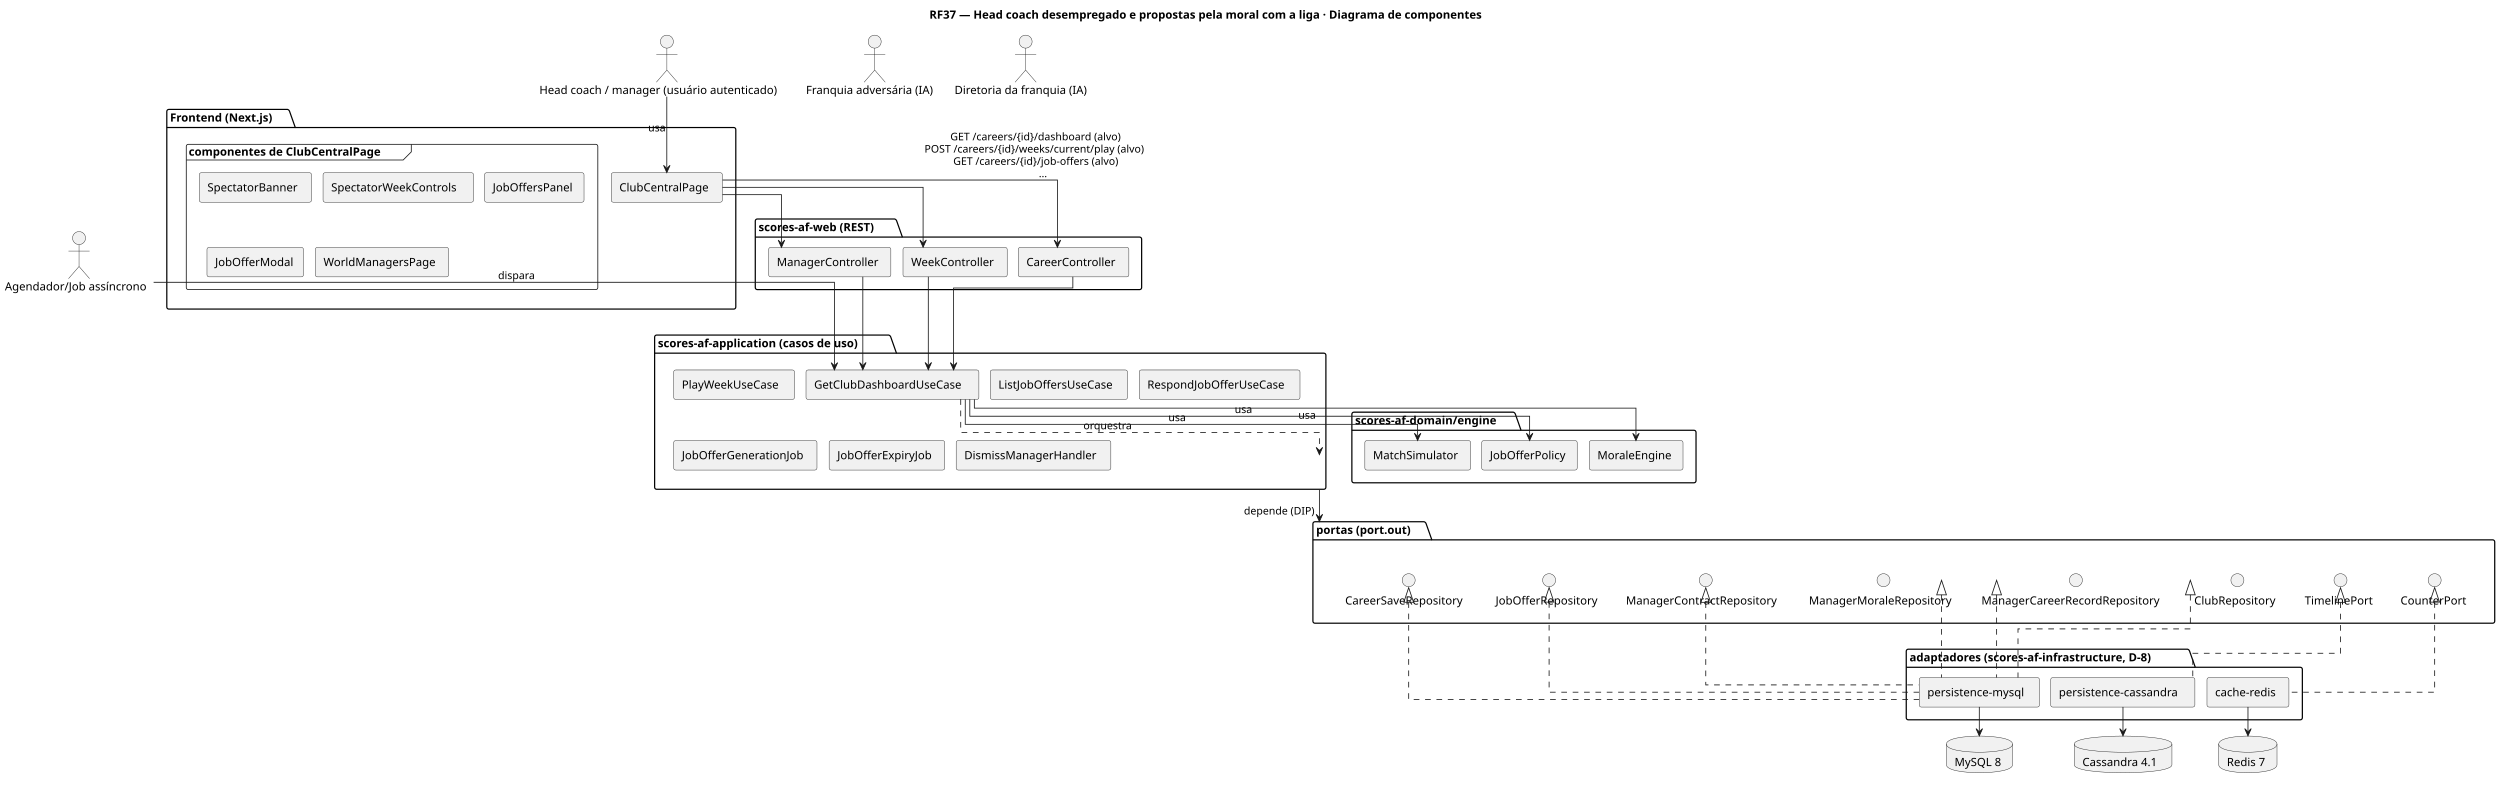
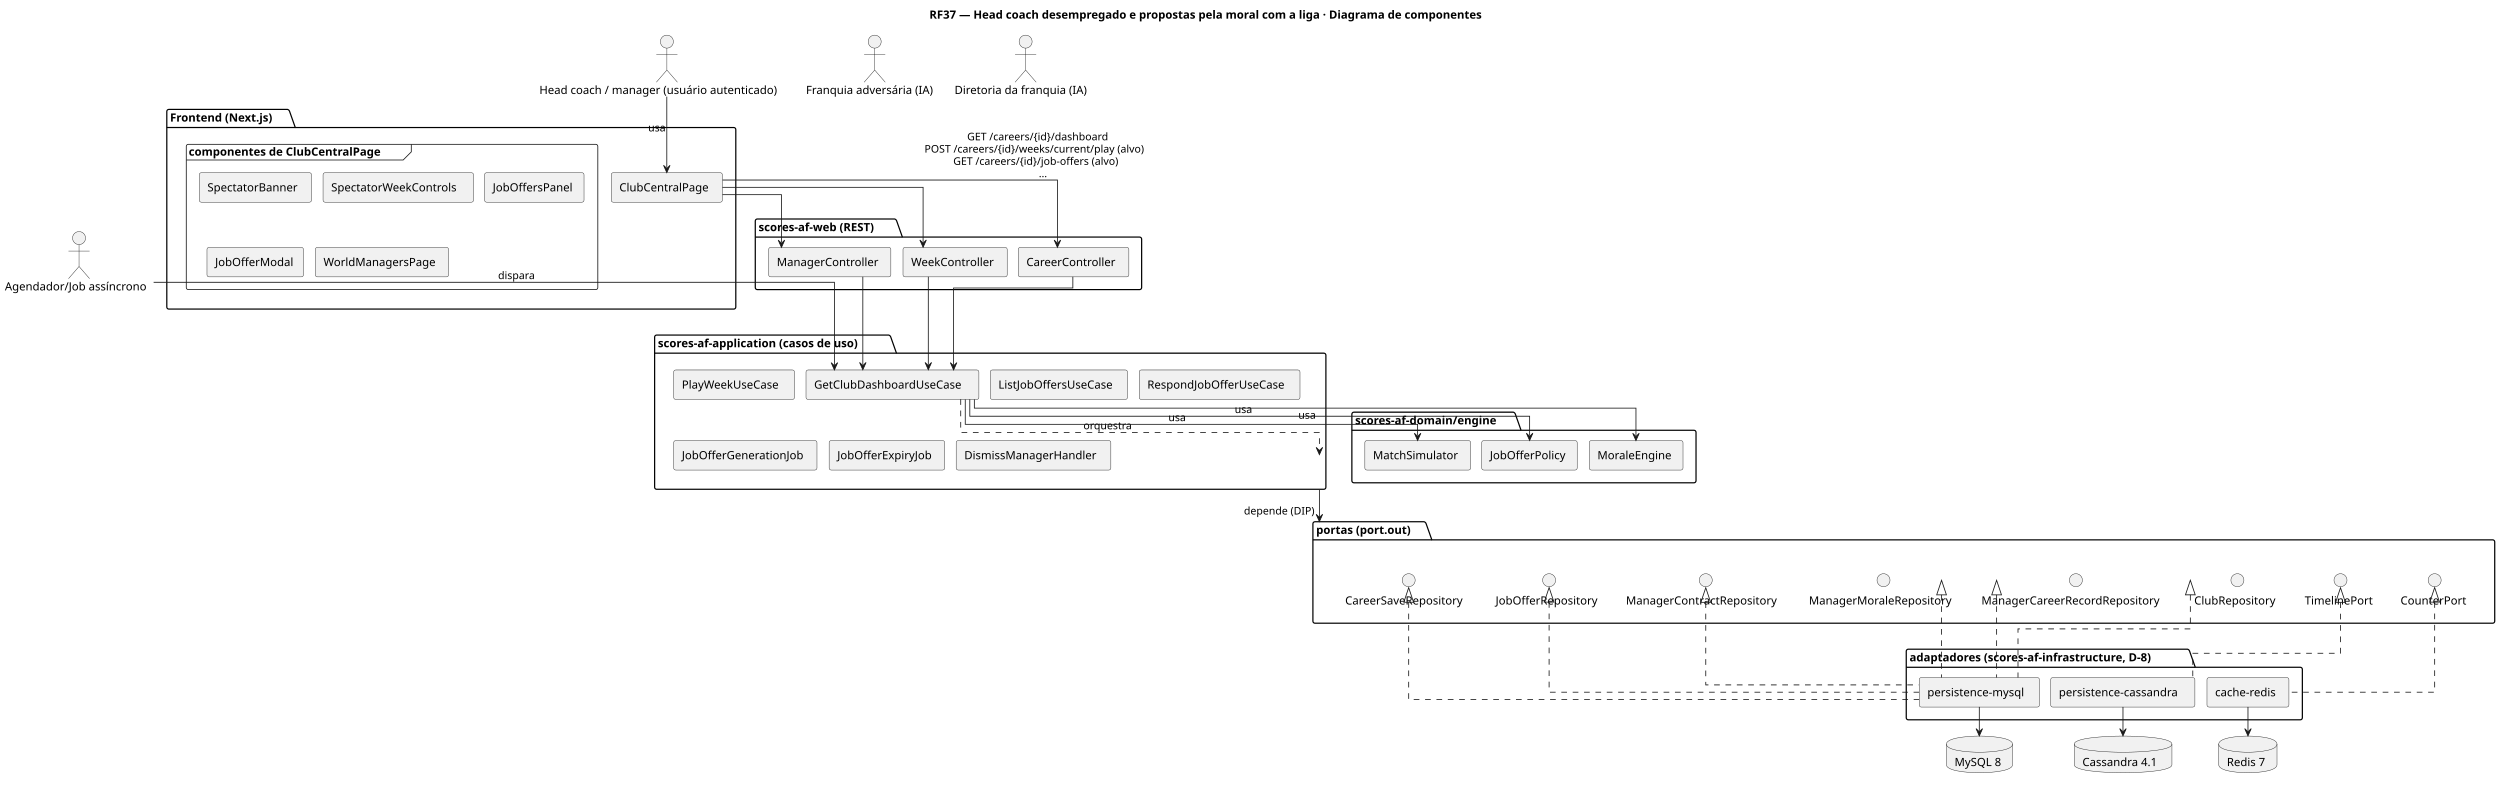
<svg xmlns="http://www.w3.org/2000/svg" contentStyleType="text/css" data-diagram-type="DESCRIPTION" height="969px" preserveAspectRatio="none" style="width:3080px;height:969px;background:#FFFFFF;" version="1.1" viewBox="0 0 3080 969" width="3080px" zoomAndPan="magnify">
  <defs />
  <g>
    <g class="title" data-source-line="1">
      <text fill="#000000" font-family="sans-serif" font-size="14" font-weight="bold" lengthAdjust="spacing" textLength="776.535" x="1144.982" y="22.995">RF37 — Head coach desempregado e propostas pela moral com a liga · Diagrama de componentes</text>
    </g>
    <g class="cluster" data-entity="pkg_fe" data-source-line="10" data-uid="ent0006" id="cluster_pkg_fe">
      <path d="M208,134.797 L354.284,134.797 A3.75,3.75 0 0 1 356.784,137.297 L363.784,157.094 L904,157.094 A2.5,2.5 0 0 1 906.5,159.594 L906.5,378.297 A2.5,2.5 0 0 1 904,380.797 L208,380.797 A2.5,2.5 0 0 1 205.5,378.297 L205.5,137.297 A2.5,2.5 0 0 1 208,134.797" fill="none" style="stroke:#000000;stroke-width:1.5;" />
      <line style="stroke:#000000;stroke-width:1.5;" x1="205.5" x2="363.784" y1="157.094" y2="157.094" />
      <text fill="#000000" font-family="sans-serif" font-size="14" font-weight="bold" lengthAdjust="spacing" textLength="145.284" x="209.5" y="149.792">Frontend (Next.js)</text>
    </g>
    <g class="cluster" data-entity="pkg_fe_sub" data-source-line="12" data-uid="ent0008" id="cluster_pkg_fe_sub">
      <rect fill="none" height="179" rx="2.5" ry="2.5" style="stroke:#181818;stroke-width:1;" width="507" x="229.5" y="177.797" />
      <path d="M506.724,177.797 L506.724,187.094 L496.724,197.094 L229.5,197.094" fill="none" style="stroke:#181818;stroke-width:1;" />
      <text fill="#000000" font-family="sans-serif" font-size="14" font-weight="bold" lengthAdjust="spacing" textLength="267.224" x="232.5" y="191.792">componentes de ClubCentralPage</text>
    </g>
    <g class="cluster" data-entity="pkg_web" data-source-line="20" data-uid="ent0014" id="cluster_pkg_web">
      <path d="M933,269.797 L1102.239,269.797 A3.75,3.75 0 0 1 1104.739,272.297 L1111.739,292.094 L1404,292.094 A2.5,2.5 0 0 1 1406.5,294.594 L1406.5,354.297 A2.5,2.5 0 0 1 1404,356.797 L933,356.797 A2.5,2.5 0 0 1 930.5,354.297 L930.5,272.297 A2.5,2.5 0 0 1 933,269.797" fill="none" style="stroke:#000000;stroke-width:1.5;" />
      <line style="stroke:#000000;stroke-width:1.5;" x1="930.5" x2="1111.739" y1="292.094" y2="292.094" />
      <text fill="#000000" font-family="sans-serif" font-size="14" font-weight="bold" lengthAdjust="spacing" textLength="168.239" x="934.5" y="284.792">scores-af-web (REST)</text>
    </g>
    <g class="cluster" data-entity="pkg_app" data-source-line="25" data-uid="ent0018" id="cluster_pkg_app">
      <path d="M809,412.797 L1094.936,412.797 A3.75,3.75 0 0 1 1097.436,415.297 L1104.436,435.094 L1631,435.094 A2.5,2.5 0 0 1 1633.5,437.594 L1633.5,600.297 A2.5,2.5 0 0 1 1631,602.797 L809,602.797 A2.5,2.5 0 0 1 806.5,600.297 L806.5,415.297 A2.5,2.5 0 0 1 809,412.797" fill="none" style="stroke:#000000;stroke-width:1.5;" />
      <line style="stroke:#000000;stroke-width:1.5;" x1="806.5" x2="1104.436" y1="435.094" y2="435.094" />
      <text fill="#000000" font-family="sans-serif" font-size="14" font-weight="bold" lengthAdjust="spacing" textLength="284.935" x="810.5" y="427.792">scores-af-application (casos de uso)</text>
    </g>
    <g class="cluster" data-entity="pkg_eng" data-source-line="34" data-uid="ent0026" id="cluster_pkg_eng">
      <path d="M1668,507.797 L1864.439,507.797 A3.75,3.75 0 0 1 1866.939,510.297 L1873.939,530.094 L2087,530.094 A2.5,2.5 0 0 1 2089.5,532.594 L2089.5,592.297 A2.5,2.5 0 0 1 2087,594.797 L1668,594.797 A2.5,2.5 0 0 1 1665.5,592.297 L1665.5,510.297 A2.5,2.5 0 0 1 1668,507.797" fill="none" style="stroke:#000000;stroke-width:1.5;" />
      <line style="stroke:#000000;stroke-width:1.5;" x1="1665.5" x2="1873.939" y1="530.094" y2="530.094" />
      <text fill="#000000" font-family="sans-serif" font-size="14" font-weight="bold" lengthAdjust="spacing" textLength="195.44" x="1669.5" y="522.792">scores-af-domain/engine</text>
    </g>
    <g class="cluster" data-entity="pkg_ports" data-source-line="39" data-uid="ent0030" id="cluster_pkg_ports">
      <path d="M1620,642.797 L1754.52,642.797 A3.75,3.75 0 0 1 1757.02,645.297 L1764.02,665.094 L3071,665.094 A2.5,2.5 0 0 1 3073.5,667.594 L3073.5,765.297 A2.5,2.5 0 0 1 3071,767.797 L1620,767.797 A2.5,2.5 0 0 1 1617.5,765.297 L1617.5,645.297 A2.5,2.5 0 0 1 1620,642.797" fill="none" style="stroke:#000000;stroke-width:1.5;" />
      <line style="stroke:#000000;stroke-width:1.5;" x1="1617.5" x2="1764.02" y1="665.094" y2="665.094" />
      <text fill="#000000" font-family="sans-serif" font-size="14" font-weight="bold" lengthAdjust="spacing" textLength="133.519" x="1621.5" y="657.792">portas (port.out)</text>
    </g>
    <g class="cluster" data-entity="pkg_ad" data-source-line="49" data-uid="ent0039" id="cluster_pkg_ad">
      <path d="M2351,799.797 L2695.089,799.797 A3.75,3.75 0 0 1 2697.589,802.297 L2704.589,822.094 L2834,822.094 A2.5,2.5 0 0 1 2836.5,824.594 L2836.5,884.297 A2.5,2.5 0 0 1 2834,886.797 L2351,886.797 A2.5,2.5 0 0 1 2348.5,884.297 L2348.5,802.297 A2.5,2.5 0 0 1 2351,799.797" fill="none" style="stroke:#000000;stroke-width:1.5;" />
      <line style="stroke:#000000;stroke-width:1.5;" x1="2348.5" x2="2704.589" y1="822.094" y2="822.094" />
      <text fill="#000000" font-family="sans-serif" font-size="14" font-weight="bold" lengthAdjust="spacing" textLength="343.089" x="2352.5" y="814.792">adaptadores (scores-af-infrastructure, D-8)</text>
    </g>
    <g class="entity" data-entity="c5" data-source-line="11" data-uid="ent0007" id="entity_c5">
      <rect fill="#F1F1F1" height="36.297" rx="2.5" ry="2.5" style="stroke:#181818;stroke-width:0.5;" width="136.922" x="753" y="212.797" />
      <text fill="#000000" font-family="sans-serif" font-size="14" lengthAdjust="spacing" textLength="116.922" x="763" y="235.792">ClubCentralPage</text>
    </g>
    <g class="entity" data-entity="c6" data-source-line="13" data-uid="ent0009" id="entity_c6">
      <rect fill="#F1F1F1" height="36.297" rx="2.5" ry="2.5" style="stroke:#181818;stroke-width:0.5;" width="138.262" x="245.5" y="212.797" />
      <text fill="#000000" font-family="sans-serif" font-size="14" lengthAdjust="spacing" textLength="118.262" x="255.5" y="235.792">SpectatorBanner</text>
    </g>
    <g class="entity" data-entity="c7" data-source-line="14" data-uid="ent0010" id="entity_c7">
      <rect fill="#F1F1F1" height="36.297" rx="2.5" ry="2.5" style="stroke:#181818;stroke-width:0.5;" width="185.348" x="398" y="212.797" />
      <text fill="#000000" font-family="sans-serif" font-size="14" lengthAdjust="spacing" textLength="165.348" x="408" y="235.792">SpectatorWeekControls</text>
    </g>
    <g class="entity" data-entity="c8" data-source-line="15" data-uid="ent0011" id="entity_c8">
      <rect fill="#F1F1F1" height="36.297" rx="2.5" ry="2.5" style="stroke:#181818;stroke-width:0.5;" width="122.519" x="597" y="212.797" />
      <text fill="#000000" font-family="sans-serif" font-size="14" lengthAdjust="spacing" textLength="102.519" x="607" y="235.792">JobOffersPanel</text>
    </g>
    <g class="entity" data-entity="c9" data-source-line="16" data-uid="ent0012" id="entity_c9">
      <rect fill="#F1F1F1" height="36.297" rx="2.5" ry="2.5" style="stroke:#181818;stroke-width:0.5;" width="118.827" x="255" y="304.797" />
      <text fill="#000000" font-family="sans-serif" font-size="14" lengthAdjust="spacing" textLength="98.827" x="265" y="327.792">JobOfferModal</text>
    </g>
    <g class="entity" data-entity="c10" data-source-line="17" data-uid="ent0013" id="entity_c10">
      <rect fill="#F1F1F1" height="36.297" rx="2.5" ry="2.5" style="stroke:#181818;stroke-width:0.5;" width="164.122" x="388.5" y="304.797" />
      <text fill="#000000" font-family="sans-serif" font-size="14" lengthAdjust="spacing" textLength="144.122" x="398.5" y="327.792">WorldManagersPage</text>
    </g>
    <g class="entity" data-entity="c11" data-source-line="21" data-uid="ent0015" id="entity_c11">
      <rect fill="#F1F1F1" height="36.297" rx="2.5" ry="2.5" style="stroke:#181818;stroke-width:0.5;" width="136.266" x="1254.5" y="304.797" />
      <text fill="#000000" font-family="sans-serif" font-size="14" lengthAdjust="spacing" textLength="116.266" x="1264.5" y="327.792">CareerController</text>
    </g>
    <g class="entity" data-entity="c12" data-source-line="22" data-uid="ent0016" id="entity_c12">
      <rect fill="#F1F1F1" height="36.297" rx="2.5" ry="2.5" style="stroke:#181818;stroke-width:0.5;" width="128.35" x="1112.5" y="304.797" />
      <text fill="#000000" font-family="sans-serif" font-size="14" lengthAdjust="spacing" textLength="108.35" x="1122.5" y="327.792">WeekController</text>
    </g>
    <g class="entity" data-entity="c13" data-source-line="23" data-uid="ent0017" id="entity_c13">
      <rect fill="#F1F1F1" height="36.297" rx="2.5" ry="2.5" style="stroke:#181818;stroke-width:0.5;" width="150.539" x="947" y="304.797" />
      <text fill="#000000" font-family="sans-serif" font-size="14" lengthAdjust="spacing" textLength="130.539" x="957" y="327.792">ManagerController</text>
    </g>
    <g class="entity" data-entity="c14" data-source-line="26" data-uid="ent0019" id="entity_c14">
      <rect fill="#F1F1F1" height="36.297" rx="2.5" ry="2.5" style="stroke:#181818;stroke-width:0.5;" width="212.992" x="993" y="455.797" />
      <text fill="#000000" font-family="sans-serif" font-size="14" lengthAdjust="spacing" textLength="192.992" x="1003" y="478.792">GetClubDashboardUseCase</text>
    </g>
    <g class="entity" data-entity="c15" data-source-line="27" data-uid="ent0020" id="entity_c15">
      <rect fill="#F1F1F1" height="36.297" rx="2.5" ry="2.5" style="stroke:#181818;stroke-width:0.5;" width="148.789" x="830" y="455.797" />
      <text fill="#000000" font-family="sans-serif" font-size="14" lengthAdjust="spacing" textLength="128.789" x="840" y="478.792">PlayWeekUseCase</text>
    </g>
    <g class="entity" data-entity="c16" data-source-line="28" data-uid="ent0021" id="entity_c16">
      <rect fill="#F1F1F1" height="36.297" rx="2.5" ry="2.5" style="stroke:#181818;stroke-width:0.5;" width="169.01" x="1220" y="455.797" />
      <text fill="#000000" font-family="sans-serif" font-size="14" lengthAdjust="spacing" textLength="149.01" x="1230" y="478.792">ListJobOffersUseCase</text>
    </g>
    <g class="entity" data-entity="c17" data-source-line="29" data-uid="ent0022" id="entity_c17">
      <rect fill="#F1F1F1" height="36.297" rx="2.5" ry="2.5" style="stroke:#181818;stroke-width:0.5;" width="198.09" x="1403.5" y="455.797" />
      <text fill="#000000" font-family="sans-serif" font-size="14" lengthAdjust="spacing" textLength="178.09" x="1413.5" y="478.792">RespondJobOfferUseCase</text>
    </g>
    <g class="entity" data-entity="c18" data-source-line="30" data-uid="ent0023" id="entity_c18">
      <rect fill="#F1F1F1" height="36.297" rx="2.5" ry="2.5" style="stroke:#181818;stroke-width:0.5;" width="176.509" x="830" y="542.797" />
      <text fill="#000000" font-family="sans-serif" font-size="14" lengthAdjust="spacing" textLength="156.509" x="840" y="565.792">JobOfferGenerationJob</text>
    </g>
    <g class="entity" data-entity="c19" data-source-line="31" data-uid="ent0024" id="entity_c19">
      <rect fill="#F1F1F1" height="36.297" rx="2.5" ry="2.5" style="stroke:#181818;stroke-width:0.5;" width="142.356" x="1021.5" y="542.797" />
      <text fill="#000000" font-family="sans-serif" font-size="14" lengthAdjust="spacing" textLength="122.356" x="1031.5" y="565.792">JobOfferExpiryJob</text>
    </g>
    <g class="entity" data-entity="c20" data-source-line="32" data-uid="ent0025" id="entity_c20">
      <rect fill="#F1F1F1" height="36.297" rx="2.5" ry="2.5" style="stroke:#181818;stroke-width:0.5;" width="190.57" x="1178" y="542.797" />
      <text fill="#000000" font-family="sans-serif" font-size="14" lengthAdjust="spacing" textLength="170.57" x="1188" y="565.792">DismissManagerHandler</text>
    </g>
    <g class="entity" data-entity="c21" data-source-line="35" data-uid="ent0027" id="entity_c21">
      <rect fill="#F1F1F1" height="36.297" rx="2.5" ry="2.5" style="stroke:#181818;stroke-width:0.5;" width="115.464" x="1958" y="542.797" />
      <text fill="#000000" font-family="sans-serif" font-size="14" lengthAdjust="spacing" textLength="95.464" x="1968" y="565.792">MoraleEngine</text>
    </g>
    <g class="entity" data-entity="c22" data-source-line="36" data-uid="ent0028" id="entity_c22">
      <rect fill="#F1F1F1" height="36.297" rx="2.5" ry="2.5" style="stroke:#181818;stroke-width:0.5;" width="117.597" x="1825.5" y="542.797" />
      <text fill="#000000" font-family="sans-serif" font-size="14" lengthAdjust="spacing" textLength="97.597" x="1835.5" y="565.792">JobOfferPolicy</text>
    </g>
    <g class="entity" data-entity="c23" data-source-line="37" data-uid="ent0029" id="entity_c23">
      <rect fill="#F1F1F1" height="36.297" rx="2.5" ry="2.5" style="stroke:#181818;stroke-width:0.5;" width="130.284" x="1681.5" y="542.797" />
      <text fill="#000000" font-family="sans-serif" font-size="14" lengthAdjust="spacing" textLength="110.284" x="1691.5" y="565.792">MatchSimulator</text>
    </g>
    <g class="entity" data-entity="c24" data-source-line="40" data-uid="ent0031" id="entity_c24">
      <ellipse cx="1735.5" cy="714.797" fill="#F1F1F1" rx="8" ry="8" style="stroke:#181818;stroke-width:0.5;" />
      <text fill="#000000" font-family="sans-serif" font-size="14" lengthAdjust="spacing" textLength="156.529" x="1657.235" y="744.792">CareerSaveRepository</text>
    </g>
    <g class="entity" data-entity="c25" data-source-line="41" data-uid="ent0032" id="entity_c25">
      <ellipse cx="1908.5" cy="714.797" fill="#F1F1F1" rx="8" ry="8" style="stroke:#181818;stroke-width:0.5;" />
      <text fill="#000000" font-family="sans-serif" font-size="14" lengthAdjust="spacing" textLength="131.899" x="1842.55" y="744.792">JobOfferRepository</text>
    </g>
    <g class="entity" data-entity="c26" data-source-line="42" data-uid="ent0033" id="entity_c26">
      <ellipse cx="2101.5" cy="714.797" fill="#F1F1F1" rx="8" ry="8" style="stroke:#181818;stroke-width:0.5;" />
      <text fill="#000000" font-family="sans-serif" font-size="14" lengthAdjust="spacing" textLength="196.663" x="2003.168" y="744.792">ManagerContractRepository</text>
    </g>
    <g class="entity" data-entity="c27" data-source-line="43" data-uid="ent0034" id="entity_c27">
      <ellipse cx="2320.5" cy="714.797" fill="#F1F1F1" rx="8" ry="8" style="stroke:#181818;stroke-width:0.5;" />
      <text fill="#000000" font-family="sans-serif" font-size="14" lengthAdjust="spacing" textLength="183.921" x="2228.54" y="744.792">ManagerMoraleRepository</text>
    </g>
    <g class="entity" data-entity="c28" data-source-line="44" data-uid="ent0035" id="entity_c28">
      <ellipse cx="2557.5" cy="714.797" fill="#F1F1F1" rx="8" ry="8" style="stroke:#181818;stroke-width:0.5;" />
      <text fill="#000000" font-family="sans-serif" font-size="14" lengthAdjust="spacing" textLength="232.777" x="2441.111" y="744.792">ManagerCareerRecordRepository</text>
    </g>
    <g class="entity" data-entity="c29" data-source-line="45" data-uid="ent0036" id="entity_c29">
      <ellipse cx="2756.5" cy="714.797" fill="#F1F1F1" rx="8" ry="8" style="stroke:#181818;stroke-width:0.5;" />
      <text fill="#000000" font-family="sans-serif" font-size="14" lengthAdjust="spacing" textLength="106.497" x="2703.251" y="744.792">ClubRepository</text>
    </g>
    <g class="entity" data-entity="c30" data-source-line="46" data-uid="ent0037" id="entity_c30">
      <ellipse cx="2883.5" cy="714.797" fill="#F1F1F1" rx="8" ry="8" style="stroke:#181818;stroke-width:0.5;" />
      <text fill="#000000" font-family="sans-serif" font-size="14" lengthAdjust="spacing" textLength="88.211" x="2839.394" y="744.792">TimelinePort</text>
    </g>
    <g class="entity" data-entity="c31" data-source-line="47" data-uid="ent0038" id="entity_c31">
      <ellipse cx="2999.5" cy="714.797" fill="#F1F1F1" rx="8" ry="8" style="stroke:#181818;stroke-width:0.5;" />
      <text fill="#000000" font-family="sans-serif" font-size="14" lengthAdjust="spacing" textLength="84.198" x="2957.401" y="744.792">CounterPort</text>
    </g>
    <g class="entity" data-entity="c32" data-source-line="50" data-uid="ent0040" id="entity_c32">
      <rect fill="#F1F1F1" height="36.297" rx="2.5" ry="2.5" style="stroke:#181818;stroke-width:0.5;" width="148.065" x="2364.5" y="834.797" />
      <text fill="#000000" font-family="sans-serif" font-size="14" lengthAdjust="spacing" textLength="128.065" x="2374.5" y="857.792">persistence-mysql</text>
    </g>
    <g class="entity" data-entity="c33" data-source-line="51" data-uid="ent0041" id="entity_c33">
      <rect fill="#F1F1F1" height="36.297" rx="2.5" ry="2.5" style="stroke:#181818;stroke-width:0.5;" width="177.609" x="2526.5" y="834.797" />
      <text fill="#000000" font-family="sans-serif" font-size="14" lengthAdjust="spacing" textLength="157.609" x="2536.5" y="857.792">persistence-cassandra</text>
    </g>
    <g class="entity" data-entity="c34" data-source-line="52" data-uid="ent0042" id="entity_c34">
      <rect fill="#F1F1F1" height="36.297" rx="2.5" ry="2.5" style="stroke:#181818;stroke-width:0.5;" width="100.951" x="2719" y="834.797" />
      <text fill="#000000" font-family="sans-serif" font-size="14" lengthAdjust="spacing" textLength="80.951" x="2729" y="857.792">cache-redis</text>
    </g>
    <g class="entity" data-entity="c1" data-source-line="6" data-uid="ent0002" id="entity_c1">
      <ellipse cx="821.6" cy="51.297" fill="#F1F1F1" rx="8" ry="8" style="stroke:#181818;stroke-width:0.5;" />
      <path d="M821.6,59.297 L821.6,86.297 M808.6,67.297 L834.6,67.297 M821.6,86.297 L808.6,101.297 M821.6,86.297 L834.6,101.297" fill="none" style="stroke:#181818;stroke-width:0.5;" />
      <text fill="#000000" font-family="sans-serif" font-size="14" lengthAdjust="spacing" textLength="314.2" x="664.5" y="115.792">Head coach / manager (usuário autenticado)</text>
    </g>
    <g class="entity" data-entity="c2" data-source-line="7" data-uid="ent0003" id="entity_c2">
      <ellipse cx="97.379" cy="293.297" fill="#F1F1F1" rx="8" ry="8" style="stroke:#181818;stroke-width:0.5;" />
      <path d="M97.379,301.297 L97.379,328.297 M84.379,309.297 L110.379,309.297 M97.379,328.297 L84.379,343.297 M97.379,328.297 L110.379,343.297" fill="none" style="stroke:#181818;stroke-width:0.5;" />
      <text fill="#000000" font-family="sans-serif" font-size="14" lengthAdjust="spacing" textLength="182.759" x="6" y="357.792">Agendador/Job assíncrono</text>
    </g>
    <g class="entity" data-entity="c3" data-source-line="8" data-uid="ent0004" id="entity_c3">
      <ellipse cx="1077.619" cy="51.297" fill="#F1F1F1" rx="8" ry="8" style="stroke:#181818;stroke-width:0.5;" />
      <path d="M1077.619,59.297 L1077.619,86.297 M1064.619,67.297 L1090.619,67.297 M1077.619,86.297 L1064.619,101.297 M1077.619,86.297 L1090.619,101.297" fill="none" style="stroke:#181818;stroke-width:0.5;" />
      <text fill="#000000" font-family="sans-serif" font-size="14" lengthAdjust="spacing" textLength="169.237" x="993" y="115.792">Franquia adversária (IA)</text>
    </g>
    <g class="entity" data-entity="c4" data-source-line="9" data-uid="ent0005" id="entity_c4">
      <ellipse cx="1263.565" cy="51.297" fill="#F1F1F1" rx="8" ry="8" style="stroke:#181818;stroke-width:0.5;" />
      <path d="M1263.565,59.297 L1263.565,86.297 M1250.565,67.297 L1276.565,67.297 M1263.565,86.297 L1250.565,101.297 M1263.565,86.297 L1276.565,101.297" fill="none" style="stroke:#181818;stroke-width:0.5;" />
      <text fill="#000000" font-family="sans-serif" font-size="14" lengthAdjust="spacing" textLength="175.13" x="1176" y="115.792">Diretoria da franquia (IA)</text>
    </g>
    <g class="entity" data-entity="s1" data-source-line="54" data-uid="ent0043" id="entity_s1">
      <path d="M2398,916.797 C2398,906.797 2438.714,906.797 2438.714,906.797 C2438.714,906.797 2479.428,906.797 2479.428,916.797 L2479.428,942.094 C2479.428,952.094 2438.714,952.094 2438.714,952.094 C2438.714,952.094 2398,952.094 2398,942.094 L2398,916.797" fill="#F1F1F1" style="stroke:#181818;stroke-width:0.5;" />
      <path d="M2398,916.797 C2398,926.797 2438.714,926.797 2438.714,926.797 C2438.714,926.797 2479.428,926.797 2479.428,916.797" fill="none" style="stroke:#181818;stroke-width:0.5;" />
      <text fill="#000000" font-family="sans-serif" font-size="14" lengthAdjust="spacing" textLength="61.428" x="2408" y="943.792">MySQL 8</text>
    </g>
    <g class="entity" data-entity="s2" data-source-line="55" data-uid="ent0044" id="entity_s2">
      <path d="M2555.5,916.797 C2555.5,906.797 2615.666,906.797 2615.666,906.797 C2615.666,906.797 2675.831,906.797 2675.831,916.797 L2675.831,942.094 C2675.831,952.094 2615.666,952.094 2615.666,952.094 C2615.666,952.094 2555.5,952.094 2555.5,942.094 L2555.5,916.797" fill="#F1F1F1" style="stroke:#181818;stroke-width:0.5;" />
      <path d="M2555.5,916.797 C2555.5,926.797 2615.666,926.797 2615.666,926.797 C2615.666,926.797 2675.831,926.797 2675.831,916.797" fill="none" style="stroke:#181818;stroke-width:0.5;" />
      <text fill="#000000" font-family="sans-serif" font-size="14" lengthAdjust="spacing" textLength="100.331" x="2565.5" y="943.792">Cassandra 4.1</text>
    </g>
    <g class="entity" data-entity="s3" data-source-line="56" data-uid="ent0045" id="entity_s3">
      <path d="M2733.5,916.797 C2733.5,906.797 2769.384,906.797 2769.384,906.797 C2769.384,906.797 2805.269,906.797 2805.269,916.797 L2805.269,942.094 C2805.269,952.094 2769.384,952.094 2769.384,952.094 C2769.384,952.094 2733.5,952.094 2733.5,942.094 L2733.5,916.797" fill="#F1F1F1" style="stroke:#181818;stroke-width:0.5;" />
      <path d="M2733.5,916.797 C2733.5,926.797 2769.384,926.797 2769.384,926.797 C2769.384,926.797 2805.269,926.797 2805.269,916.797" fill="none" style="stroke:#181818;stroke-width:0.5;" />
      <text fill="#000000" font-family="sans-serif" font-size="14" lengthAdjust="spacing" textLength="51.769" x="2743.5" y="943.792">Redis 7</text>
    </g>
    <g class="link" data-entity-1="c1" data-entity-2="c5" data-source-line="57" data-uid="lnk46" id="link_c1_c5">
      <path d="M821.5,119.037 C821.5,149.067 821.5,183.547 821.5,206.637" fill="none" id="c1-to-c5" style="stroke:#181818;stroke-width:1;" />
      <polygon fill="#181818" points="821.5,212.637,825.5,203.637,821.5,207.637,817.5,203.637,821.5,212.637" style="stroke:#181818;stroke-width:1;" />
      <text fill="#000000" font-family="sans-serif" font-size="13" lengthAdjust="spacing" textLength="22.979" x="798.5" y="161.904">usa</text>
    </g>
    <g class="link" data-entity-1="c2" data-entity-2="c14" data-source-line="58" data-uid="lnk47" id="link_c2_c14">
      <path d="M189.27,347.797 C424.02,347.797 1028,347.797 1028,347.797 C1028,347.797 1028,414.907 1028,449.747" fill="none" id="c2-to-c14" style="stroke:#181818;stroke-width:1;" />
      <polygon fill="#181818" points="1028,455.747,1032,446.747,1028,450.747,1024,446.747,1028,455.747" style="stroke:#181818;stroke-width:1;" />
      <text fill="#000000" font-family="sans-serif" font-size="13" lengthAdjust="spacing" textLength="48.166" x="613.61" y="343.864">dispara</text>
    </g>
    <g class="link" data-entity-1="c5" data-entity-2="c11" data-source-line="59" data-uid="lnk48" id="link_c5_c11">
      <path d="M890.2,221.797 C1023.16,221.797 1302.75,221.797 1302.75,221.797 C1302.75,221.797 1302.75,269.687 1302.75,298.737" fill="none" id="c5-to-c11" style="stroke:#181818;stroke-width:1;" />
      <polygon fill="#181818" points="1302.75,304.737,1306.75,295.737,1302.75,299.737,1298.75,295.737,1302.75,304.737" style="stroke:#181818;stroke-width:1;" />
-       <text fill="#000000" font-family="sans-serif" font-size="13" lengthAdjust="spacing" textLength="230.978" x="1170.77" y="172.864">GET /careers/{id}/dashboard (alvo)</text>
+       <text fill="#000000" font-family="sans-serif" font-size="13" lengthAdjust="spacing" textLength="189.477" x="1191.521" y="172.864">GET /careers/{id}/dashboard</text>
      <text fill="#000000" font-family="sans-serif" font-size="13" lengthAdjust="spacing" textLength="294.639" x="1138.94" y="187.997">POST /careers/{id}/weeks/current/play (alvo)</text>
      <text fill="#000000" font-family="sans-serif" font-size="13" lengthAdjust="spacing" textLength="223.71" x="1174.404" y="203.129">GET /careers/{id}/job-offers (alvo)</text>
      <text fill="#000000" font-family="sans-serif" font-size="13" lengthAdjust="spacing" textLength="13" x="1279.76" y="218.262">…</text>
    </g>
    <g class="link" data-entity-1="c5" data-entity-2="c12" data-source-line="60" data-uid="lnk49" id="link_c5_c12">
      <path d="M890.01,230.797 C982.88,230.797 1137.25,230.797 1137.25,230.797 C1137.25,230.797 1137.25,271.807 1137.25,298.617" fill="none" id="c5-to-c12" style="stroke:#181818;stroke-width:1;" />
      <polygon fill="#181818" points="1137.25,304.617,1141.25,295.617,1137.25,299.617,1133.25,295.617,1137.25,304.617" style="stroke:#181818;stroke-width:1;" />
    </g>
    <g class="link" data-entity-1="c5" data-entity-2="c13" data-source-line="61" data-uid="lnk50" id="link_c5_c13">
      <path d="M890.06,239.797 C926.04,239.797 962.75,239.797 962.75,239.797 C962.75,239.797 962.75,274.377 962.75,298.787" fill="none" id="c5-to-c13" style="stroke:#181818;stroke-width:1;" />
      <polygon fill="#181818" points="962.75,304.787,966.75,295.787,962.75,299.787,958.75,295.787,962.75,304.787" style="stroke:#181818;stroke-width:1;" />
    </g>
    <g class="link" data-entity-1="c11" data-entity-2="c14" data-source-line="62" data-uid="lnk51" id="link_c11_c14">
      <path d="M1321.75,341.037 C1321.75,348.227 1321.75,354.797 1321.75,354.797 C1321.75,354.797 1174.83,354.797 1174.83,354.797 C1174.83,354.797 1174.83,416.437 1174.83,449.727" fill="none" id="c11-to-c14" style="stroke:#181818;stroke-width:1;" />
      <polygon fill="#181818" points="1174.83,455.727,1178.83,446.727,1174.83,450.727,1170.83,446.727,1174.83,455.727" style="stroke:#181818;stroke-width:1;" />
    </g>
    <g class="link" data-entity-1="c12" data-entity-2="c14" data-source-line="63" data-uid="lnk52" id="link_c12_c14">
      <path d="M1143.67,341.007 C1143.67,370.037 1143.67,420.457 1143.67,449.517" fill="none" id="c12-to-c14" style="stroke:#181818;stroke-width:1;" />
      <polygon fill="#181818" points="1143.67,455.517,1147.67,446.517,1143.67,450.517,1139.67,446.517,1143.67,455.517" style="stroke:#181818;stroke-width:1;" />
    </g>
    <g class="link" data-entity-1="c13" data-entity-2="c14" data-source-line="64" data-uid="lnk53" id="link_c13_c14">
      <path d="M1063,341.007 C1063,370.037 1063,420.457 1063,449.517" fill="none" id="c13-to-c14" style="stroke:#181818;stroke-width:1;" />
      <polygon fill="#181818" points="1063,455.517,1067,446.517,1063,450.517,1059,446.517,1063,455.517" style="stroke:#181818;stroke-width:1;" />
    </g>
    <g class="link" data-entity-1="c14" data-entity-2="pkg_app" data-source-line="65" data-uid="lnk54" id="link_c14_pkg_app">
      <path d="M1183.6,491.817 C1183.6,509.167 1183.6,532.797 1183.6,532.797 C1183.6,532.797 1625.5,532.797 1625.5,532.797 C1625.5,532.797 1625.5,549.797 1625.5,554.107" fill="none" id="c14-to-pkg_app" style="stroke:#181818;stroke-width:1;stroke-dasharray:7,7;" />
      <polygon fill="#181818" points="1625.5,560.107,1629.5,551.107,1625.5,555.107,1621.5,551.107,1625.5,560.107" style="stroke:#181818;stroke-width:1;" />
      <text fill="#000000" font-family="sans-serif" font-size="13" lengthAdjust="spacing" textLength="62.969" x="1334.72" y="528.864">orquestra</text>
    </g>
    <g class="link" data-entity-1="c14" data-entity-2="c21" data-source-line="66" data-uid="lnk55" id="link_c14_c21">
      <path d="M1200.4,491.997 C1200.4,497.827 1200.4,502.797 1200.4,502.797 C1200.4,502.797 2015.5,502.797 2015.5,502.797 C2015.5,502.797 2015.5,519.737 2015.5,536.767" fill="none" id="c14-to-c21" style="stroke:#181818;stroke-width:1;" />
      <polygon fill="#181818" points="2015.5,542.767,2019.5,533.767,2015.5,537.767,2011.5,533.767,2015.5,542.767" style="stroke:#181818;stroke-width:1;" />
      <text fill="#000000" font-family="sans-serif" font-size="13" lengthAdjust="spacing" textLength="22.979" x="1599.53" y="515.864">usa</text>
    </g>
    <g class="link" data-entity-1="c14" data-entity-2="c22" data-source-line="67" data-uid="lnk56" id="link_c14_c22">
      <path d="M1194.8,491.927 C1194.8,502.107 1194.8,512.797 1194.8,512.797 C1194.8,512.797 1884.5,512.797 1884.5,512.797 C1884.5,512.797 1884.5,523.057 1884.5,536.647" fill="none" id="c14-to-c22" style="stroke:#181818;stroke-width:1;" />
      <polygon fill="#181818" points="1884.5,542.647,1888.5,533.647,1884.5,537.647,1880.5,533.647,1884.5,542.647" style="stroke:#181818;stroke-width:1;" />
      <text fill="#000000" font-family="sans-serif" font-size="13" lengthAdjust="spacing" textLength="22.979" x="1521.14" y="508.864">usa</text>
    </g>
    <g class="link" data-entity-1="c14" data-entity-2="c23" data-source-line="68" data-uid="lnk57" id="link_c14_c23">
      <path d="M1189.2,492.047 C1189.2,505.977 1189.2,522.797 1189.2,522.797 C1189.2,522.797 1746.5,522.797 1746.5,522.797 C1746.5,522.797 1746.5,526.897 1746.5,536.687" fill="none" id="c14-to-c23" style="stroke:#181818;stroke-width:1;" />
      <polygon fill="#181818" points="1746.5,542.687,1750.5,533.687,1746.5,537.687,1742.5,533.687,1746.5,542.687" style="stroke:#181818;stroke-width:1;" />
      <text fill="#000000" font-family="sans-serif" font-size="13" lengthAdjust="spacing" textLength="22.979" x="1439.42" y="518.864">usa</text>
    </g>
    <g class="link" data-entity-1="pkg_app" data-entity-2="pkg_ports" data-source-line="69" data-uid="lnk58" id="link_pkg_app_pkg_ports">
      <path d="M1625.5,603.455 C1625.5,603.966 1625.5,604.48 1625.5,604.997 C1625.5,607.062 1625.5,609.166 1625.5,611.301 C1625.5,619.841 1625.5,628.876 1625.5,637.909 C1625.5,639.038 1625.5,640.168 1625.5,641.296 C1625.5,641.578 1625.5,641.86 1625.5,642.142 C1625.5,642.283 1625.5,636.423 1625.5,636.564" fill="none" id="pkg_app-to-pkg_ports" style="stroke:#181818;stroke-width:1;" />
      <polygon fill="#181818" points="1625.5,642.564,1629.5,633.564,1625.5,637.564,1621.5,633.564,1625.5,642.564" style="stroke:#181818;stroke-width:1;" />
      <text fill="#000000" font-family="sans-serif" font-size="13" lengthAdjust="spacing" textLength="92.949" x="1532.5" y="633.874">depende (DIP)</text>
    </g>
    <g class="link" data-entity-1="c24" data-entity-2="c32" data-source-line="70" data-uid="lnk60" id="link_c24_c32">
      <path d="M1735.5,741.997 C1735.5,774.177 1735.5,861.797 1735.5,861.797 C1735.5,861.797 2183.55,861.797 2364.26,861.797" fill="none" id="c24-backto-c32" style="stroke:#181818;stroke-width:1;stroke-dasharray:7,7;" />
      <polygon fill="none" points="1735.5,723.997,1729.5,741.997,1741.5,741.997,1735.5,723.997" style="stroke:#181818;stroke-width:1;" />
    </g>
    <g class="link" data-entity-1="c25" data-entity-2="c32" data-source-line="71" data-uid="lnk62" id="link_c25_c32">
      <path d="M1908.5,741.847 C1908.5,772.557 1908.5,852.797 1908.5,852.797 C1908.5,852.797 2218.38,852.797 2364.25,852.797" fill="none" id="c25-backto-c32" style="stroke:#181818;stroke-width:1;stroke-dasharray:7,7;" />
      <polygon fill="none" points="1908.5,723.847,1902.5,741.847,1914.5,741.847,1908.5,723.847" style="stroke:#181818;stroke-width:1;" />
    </g>
    <g class="link" data-entity-1="c26" data-entity-2="c32" data-source-line="72" data-uid="lnk64" id="link_c26_c32">
      <path d="M2101.5,742.077 C2101.5,771.657 2101.5,843.797 2101.5,843.797 C2101.5,843.797 2264.88,843.797 2364.13,843.797" fill="none" id="c26-backto-c32" style="stroke:#181818;stroke-width:1;stroke-dasharray:7,7;" />
      <polygon fill="none" points="2101.5,724.077,2095.5,742.077,2107.5,742.077,2101.5,724.077" style="stroke:#181818;stroke-width:1;" />
    </g>
    <g class="link" data-entity-1="c27" data-entity-2="c32" data-source-line="73" data-uid="lnk66" id="link_c27_c32">
      <path d="M2392,732.897 C2392,736.117 2392,798.037 2392,834.707" fill="none" id="c27-backto-c32" style="stroke:#181818;stroke-width:1;stroke-dasharray:7,7;" />
      <polygon fill="none" points="2392,714.897,2386,732.897,2398,732.897,2392,714.897" style="stroke:#181818;stroke-width:1;" />
    </g>
    <g class="link" data-entity-1="c28" data-entity-2="c32" data-source-line="74" data-uid="lnk68" id="link_c28_c32">
      <path d="M2459.83,732.897 C2459.83,736.117 2459.83,798.037 2459.83,834.707" fill="none" id="c28-backto-c32" style="stroke:#181818;stroke-width:1;stroke-dasharray:7,7;" />
      <polygon fill="none" points="2459.83,714.897,2453.83,732.897,2465.83,732.897,2459.83,714.897" style="stroke:#181818;stroke-width:1;" />
    </g>
    <g class="link" data-entity-1="c29" data-entity-2="c32" data-source-line="75" data-uid="lnk70" id="link_c29_c32">
      <path d="M2698.5,732.837 C2698.5,734.657 2698.5,774.797 2698.5,774.797 C2698.5,774.797 2486.17,774.797 2486.17,774.797 C2486.17,774.797 2486.17,811.667 2486.17,834.707" fill="none" id="c29-backto-c32" style="stroke:#181818;stroke-width:1;stroke-dasharray:7,7;" />
      <polygon fill="none" points="2698.5,714.837,2692.5,732.837,2704.5,732.837,2698.5,714.837" style="stroke:#181818;stroke-width:1;" />
    </g>
    <g class="link" data-entity-1="c30" data-entity-2="c33" data-source-line="76" data-uid="lnk72" id="link_c30_c33">
      <path d="M2883.5,742.087 C2883.5,765.087 2883.5,804.797 2883.5,804.797 C2883.5,804.797 2701.5,804.797 2701.5,804.797 C2701.5,804.797 2701.5,821.057 2701.5,834.647" fill="none" id="c30-backto-c33" style="stroke:#181818;stroke-width:1;stroke-dasharray:7,7;" />
      <polygon fill="none" points="2883.5,724.087,2877.5,742.087,2889.5,742.087,2883.5,724.087" style="stroke:#181818;stroke-width:1;" />
    </g>
    <g class="link" data-entity-1="c31" data-entity-2="c34" data-source-line="77" data-uid="lnk74" id="link_c31_c34">
      <path d="M2999.5,741.847 C2999.5,772.557 2999.5,852.797 2999.5,852.797 C2999.5,852.797 2887.99,852.797 2820.26,852.797" fill="none" id="c31-backto-c34" style="stroke:#181818;stroke-width:1;stroke-dasharray:7,7;" />
      <polygon fill="none" points="2999.5,723.847,2993.5,741.847,3005.5,741.847,2999.5,723.847" style="stroke:#181818;stroke-width:1;" />
    </g>
    <g class="link" data-entity-1="c32" data-entity-2="s1" data-source-line="78" data-uid="lnk75" id="link_c32_s1">
      <path d="M2438.5,870.927 C2438.5,881.617 2438.5,889.247 2438.5,900.637" fill="none" id="c32-to-s1" style="stroke:#181818;stroke-width:1;" />
      <polygon fill="#181818" points="2438.5,906.637,2442.5,897.637,2438.5,901.637,2434.5,897.637,2438.5,906.637" style="stroke:#181818;stroke-width:1;" />
    </g>
    <g class="link" data-entity-1="c33" data-entity-2="s2" data-source-line="79" data-uid="lnk76" id="link_c33_s2">
      <path d="M2615.5,870.927 C2615.5,881.617 2615.5,889.247 2615.5,900.637" fill="none" id="c33-to-s2" style="stroke:#181818;stroke-width:1;" />
      <polygon fill="#181818" points="2615.5,906.637,2619.5,897.637,2615.5,901.637,2611.5,897.637,2615.5,906.637" style="stroke:#181818;stroke-width:1;" />
    </g>
    <g class="link" data-entity-1="c34" data-entity-2="s3" data-source-line="80" data-uid="lnk77" id="link_c34_s3">
      <path d="M2769.5,870.927 C2769.5,881.617 2769.5,889.247 2769.5,900.637" fill="none" id="c34-to-s3" style="stroke:#181818;stroke-width:1;" />
      <polygon fill="#181818" points="2769.5,906.637,2773.5,897.637,2769.5,901.637,2765.5,897.637,2769.5,906.637" style="stroke:#181818;stroke-width:1;" />
    </g>
  </g>
</svg>
